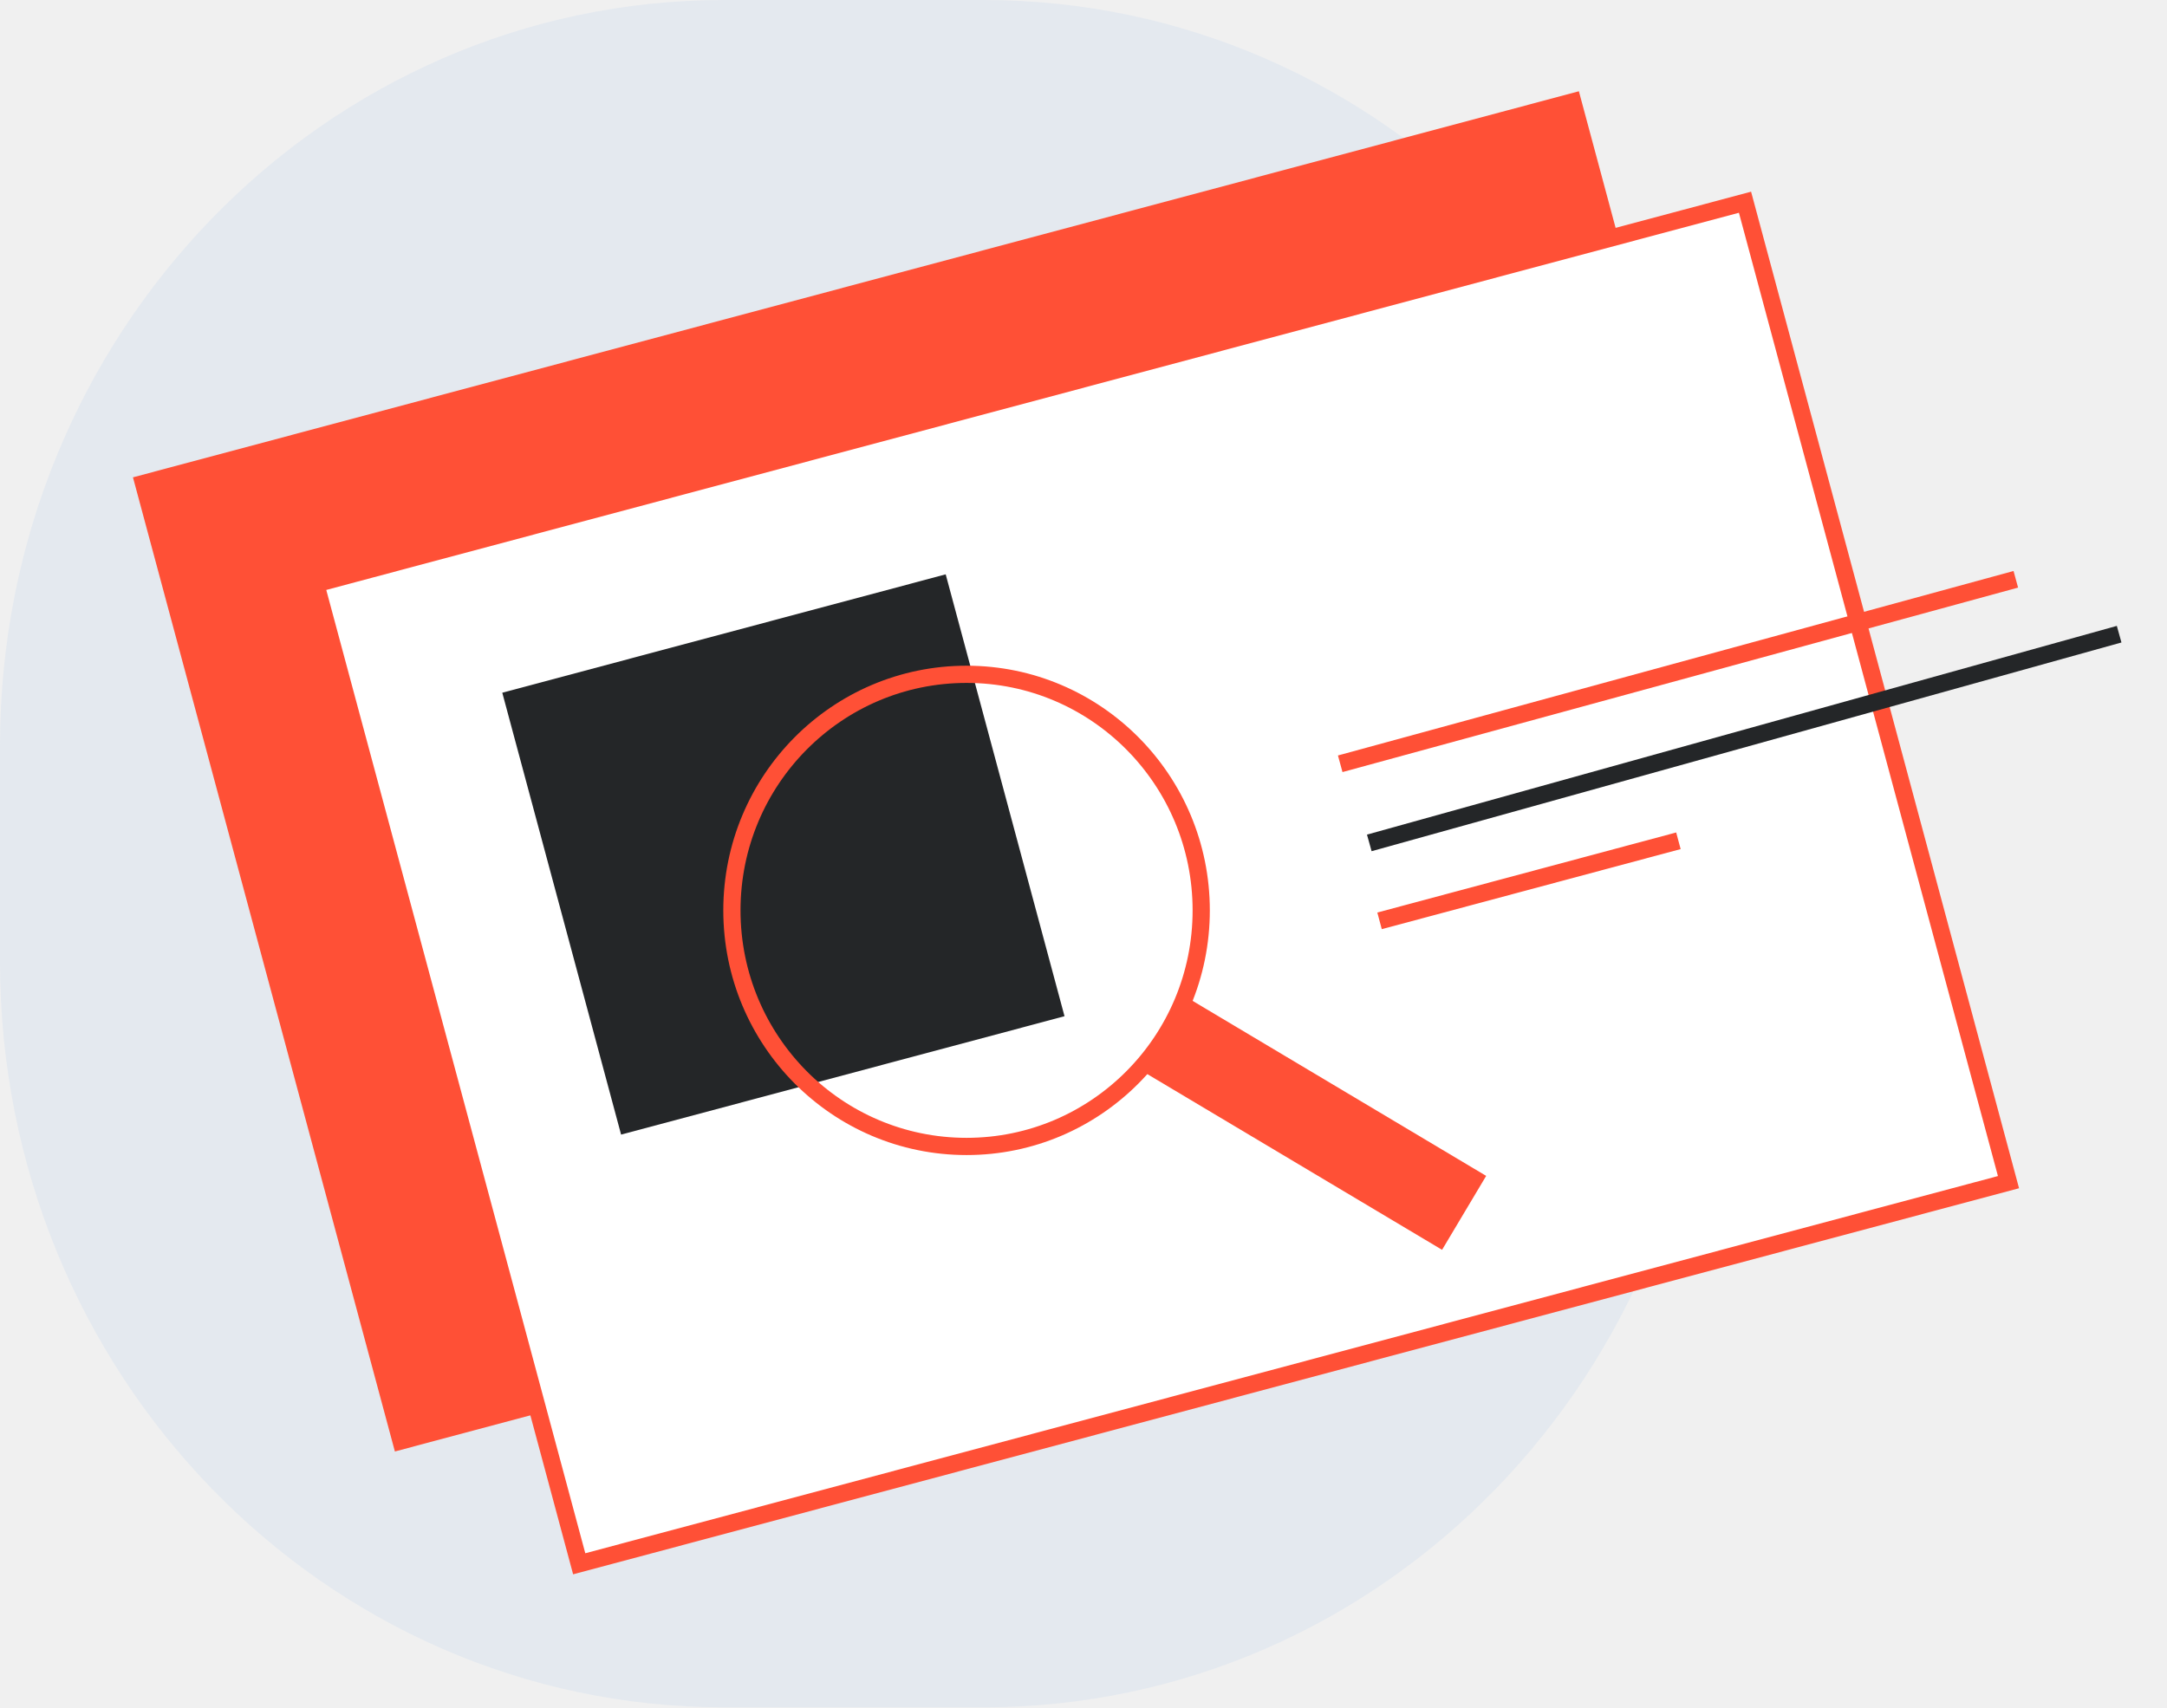
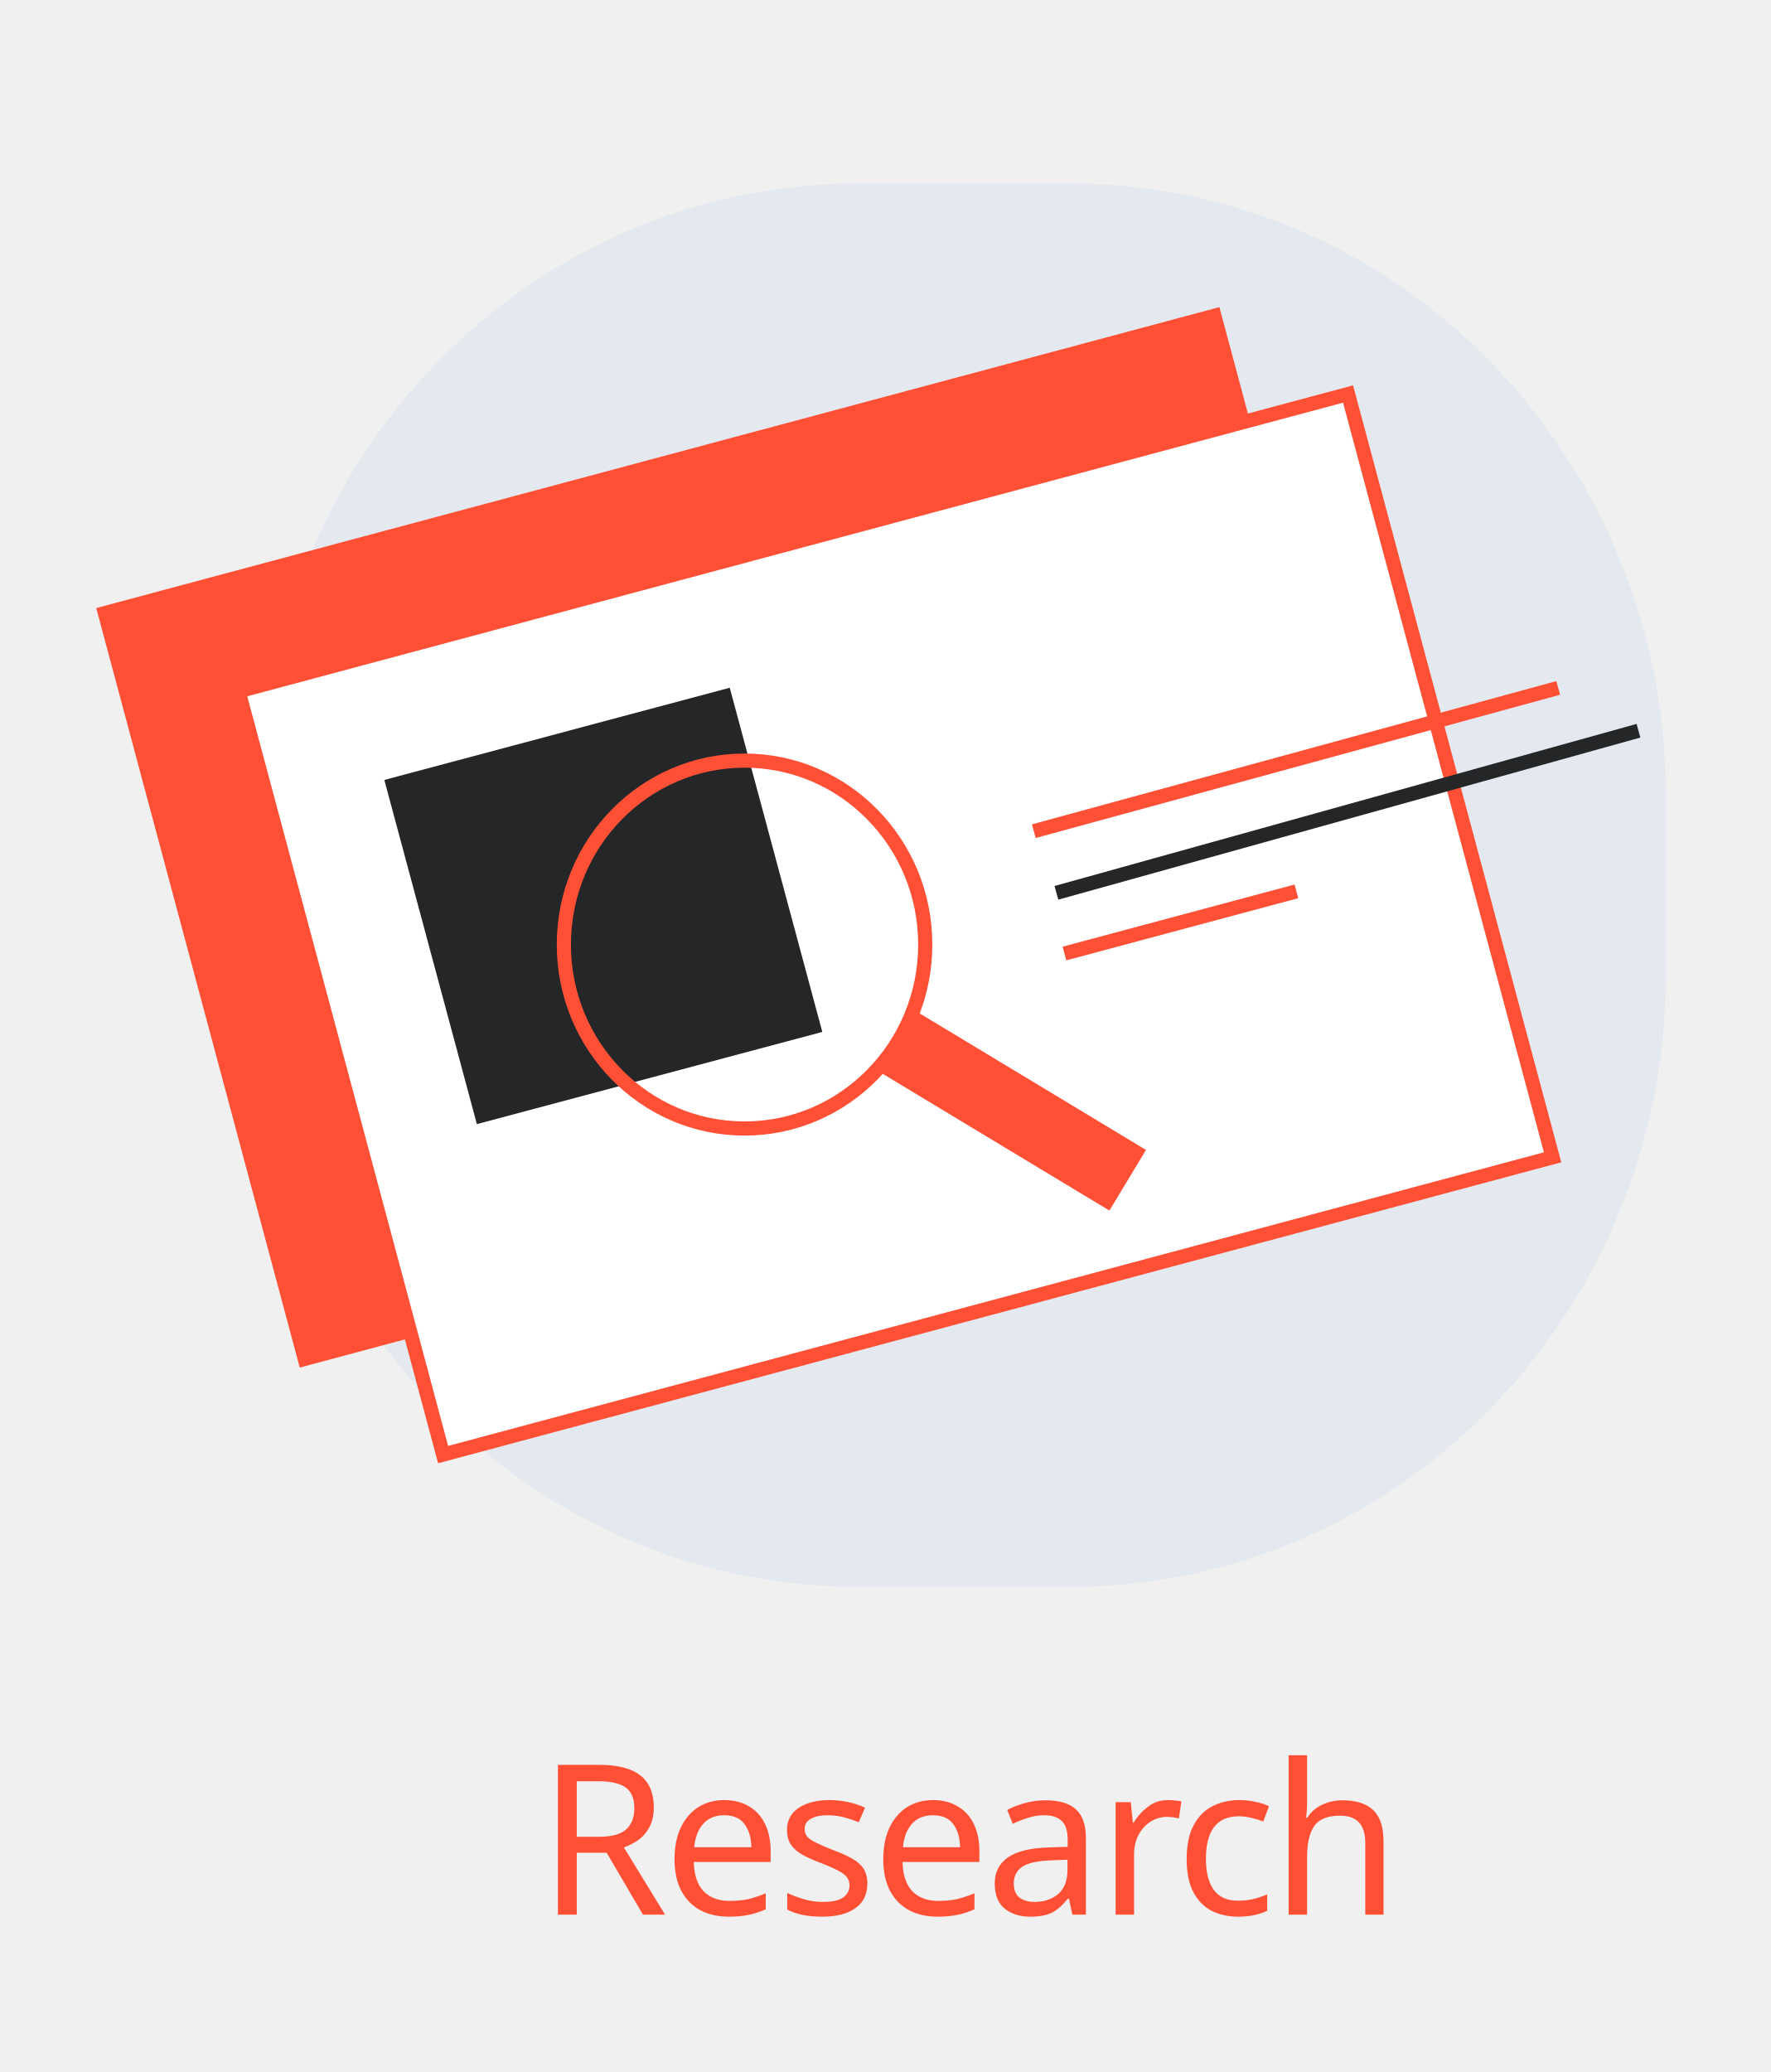
- <svg xmlns="http://www.w3.org/2000/svg" width="151px" height="119px" viewBox="0 0 151 119" version="1.1">
+ <svg xmlns="http://www.w3.org/2000/svg" width="135px" height="158px" viewBox="0 0 135 158" version="1.1">
  <g id="最終版" stroke="none" stroke-width="1" fill="none" fill-rule="evenodd">
-     <g id="Desktop_1440" transform="translate(-683, -4697)">
-       <g id="Group-122" transform="translate(233, 4515)">
-         <g id="Group-89" transform="translate(450, 182)">
-           <path d="M50.449,119 C22.588,119 0,95.737 0,67.036 L0,51.964 C0,23.263 22.588,0 50.449,0 L68.545,0 C96.406,0 119,23.263 119,51.964 L119,67.036 C119,95.737 96.406,119 68.545,119 L50.449,119 Z" id="Fill-25-Copy-10" fill="#E4E9EF" />
-           <g id="Group-98" transform="translate(10, 7)">
-             <g id="Group-91" stroke-width="1.2">
-               <polygon id="Rectangle-Copy-18" stroke="#FF5036" fill="#FF5036" transform="translate(58.76788, 46.76476) rotate(-15) translate(-58.76788, -46.76476) " points="7.197 12.169 110.283 12.252 110.339 81.361 7.253 81.278" />
-               <polygon id="Rectangle" stroke="#FF5036" fill="#FFFFFF" transform="translate(70.97771, 54.54568) rotate(-15) translate(-70.97771, -54.54568) " points="19.406 19.141 122.492 19.224 122.549 89.95 19.463 89.867" />
-               <g id="Group-72" transform="translate(111.4478, 44.03943) rotate(-15) translate(-111.4478, -44.03943) translate(83.59023, 37.39633)">
-                 <g id="Group-96" transform="translate(-0, 0)">
-                   <g id="Group-97" transform="translate(-0, 0)">
-                     <line x1="0.186" y1="1.502" x2="48.986" y2="1.266" id="Path-17" stroke="#FF5036" />
-                     <line x1="0.715" y1="7.354" x2="54.951" y2="6.825" id="Path-17-Copy" stroke="#242628" />
-                     <line x1="-9.09494702e-13" y1="12.786" x2="21.56" y2="12.786" id="Path-17-Copy-2" stroke="#FF5036" />
-                   </g>
+     <g id="Desktop_1440" transform="translate(-668, -4680)">
+       <g id="Group-193" transform="translate(668, 4680)">
+         <text id="Research" font-family="MuseoSans-500, Museo Sans" font-size="16" font-weight="normal" letter-spacing="-0.386" fill="#FF5036">
+           <tspan x="41" y="146">Research</tspan>
+         </text>
+         <g id="Group-192" transform="translate(8, 14)">
+           <path d="M57.382,107 C32.319,107 12,86.083 12,60.276 L12,46.724 C12,20.917 32.319,0 57.382,0 L73.659,0 C98.722,0 119.046,20.917 119.046,46.724 L119.046,60.276 C119.046,86.083 98.722,107 73.659,107 L57.382,107 Z" id="Fill-25-Copy-10" fill="#E4E9EF" />
+           <g id="Group-98" transform="translate(0, 10.07746)">
+             <g id="Group-91" stroke-width="1.08">
+               <polygon id="Rectangle-Copy-18" stroke="#FF5036" fill="#FF5036" transform="translate(49.92576, 39.77443) rotate(-15) translate(-49.92576, -39.77443) " points="6.128 10.333 93.722 10.335 93.724 69.216 6.13 69.213" />
+               <polygon id="Rectangle" stroke="#FF5036" fill="#FFFFFF" transform="translate(60.29852, 46.40516) rotate(-15) translate(-60.29852, -46.40516) " points="16.5 16.275 104.095 16.277 104.097 76.536 16.502 76.533" />
+               <g id="Group-72" transform="translate(94.67956, 37.45196) rotate(-15) translate(-94.67956, -37.45196) translate(71.01338, 31.79086)">
+                 <g id="Group-97" transform="translate(-0, 0)">
+                   <line x1="0.158" y1="1.28" x2="41.615" y2="1.079" id="Path-17" stroke="#FF5036" />
+                   <line x1="0.608" y1="6.267" x2="46.683" y2="5.816" id="Path-17-Copy" stroke="#242628" />
+                   <line x1="-9.09494702e-13" y1="10.896" x2="18.316" y2="10.896" id="Path-17-Copy-2" stroke="#FF5036" />
                </g>
              </g>
            </g>
-             <polygon id="Rectangle" fill="#242628" transform="translate(44.58858, 52.55701) rotate(-15) translate(-44.58858, -52.55701) " points="28.585 36.598 60.566 36.624 60.592 68.516 28.611 68.49" />
-             <g id="Group-95" transform="translate(41, 40)" stroke="#FF5036">
-               <ellipse id="Oval-Copy-3" stroke-width="1.2" transform="translate(16.35114, 16.45361) rotate(-90) translate(-16.35114, -16.45361) " cx="16.351" cy="16.454" rx="16.454" ry="16.351" />
-               <line x1="34.243" y1="41.779" x2="46.779" y2="20.757" id="Path-24" stroke-width="6" transform="translate(40.51145, 31.26804) rotate(-90) translate(-40.51145, -31.26804) " />
+             <polygon id="Rectangle" fill="#242628" transform="translate(38.00923, 45.00457) rotate(-15) translate(-38.00923, -45.00457) " points="24.365 31.403 51.629 31.428 51.654 58.606 24.389 58.581" />
+             <g id="Group-95" transform="translate(35, 33.92254)" stroke="#FF5036">
+               <ellipse id="Oval-Copy-3" stroke-width="1.08" transform="translate(13.78007, 14.02692) rotate(-90) translate(-13.78007, -14.02692) " cx="13.78" cy="14.027" rx="14.027" ry="13.78" />
+               <line x1="28.798" y1="35.515" x2="39.485" y2="17.798" id="Path-24" stroke-width="5.4" transform="translate(34.14138, 26.65641) rotate(-90) translate(-34.14138, -26.65641) " />
            </g>
          </g>
        </g>
+         <rect id="Rectangle" x="0" y="0" width="135" height="158" />
      </g>
    </g>
  </g>
</svg>
